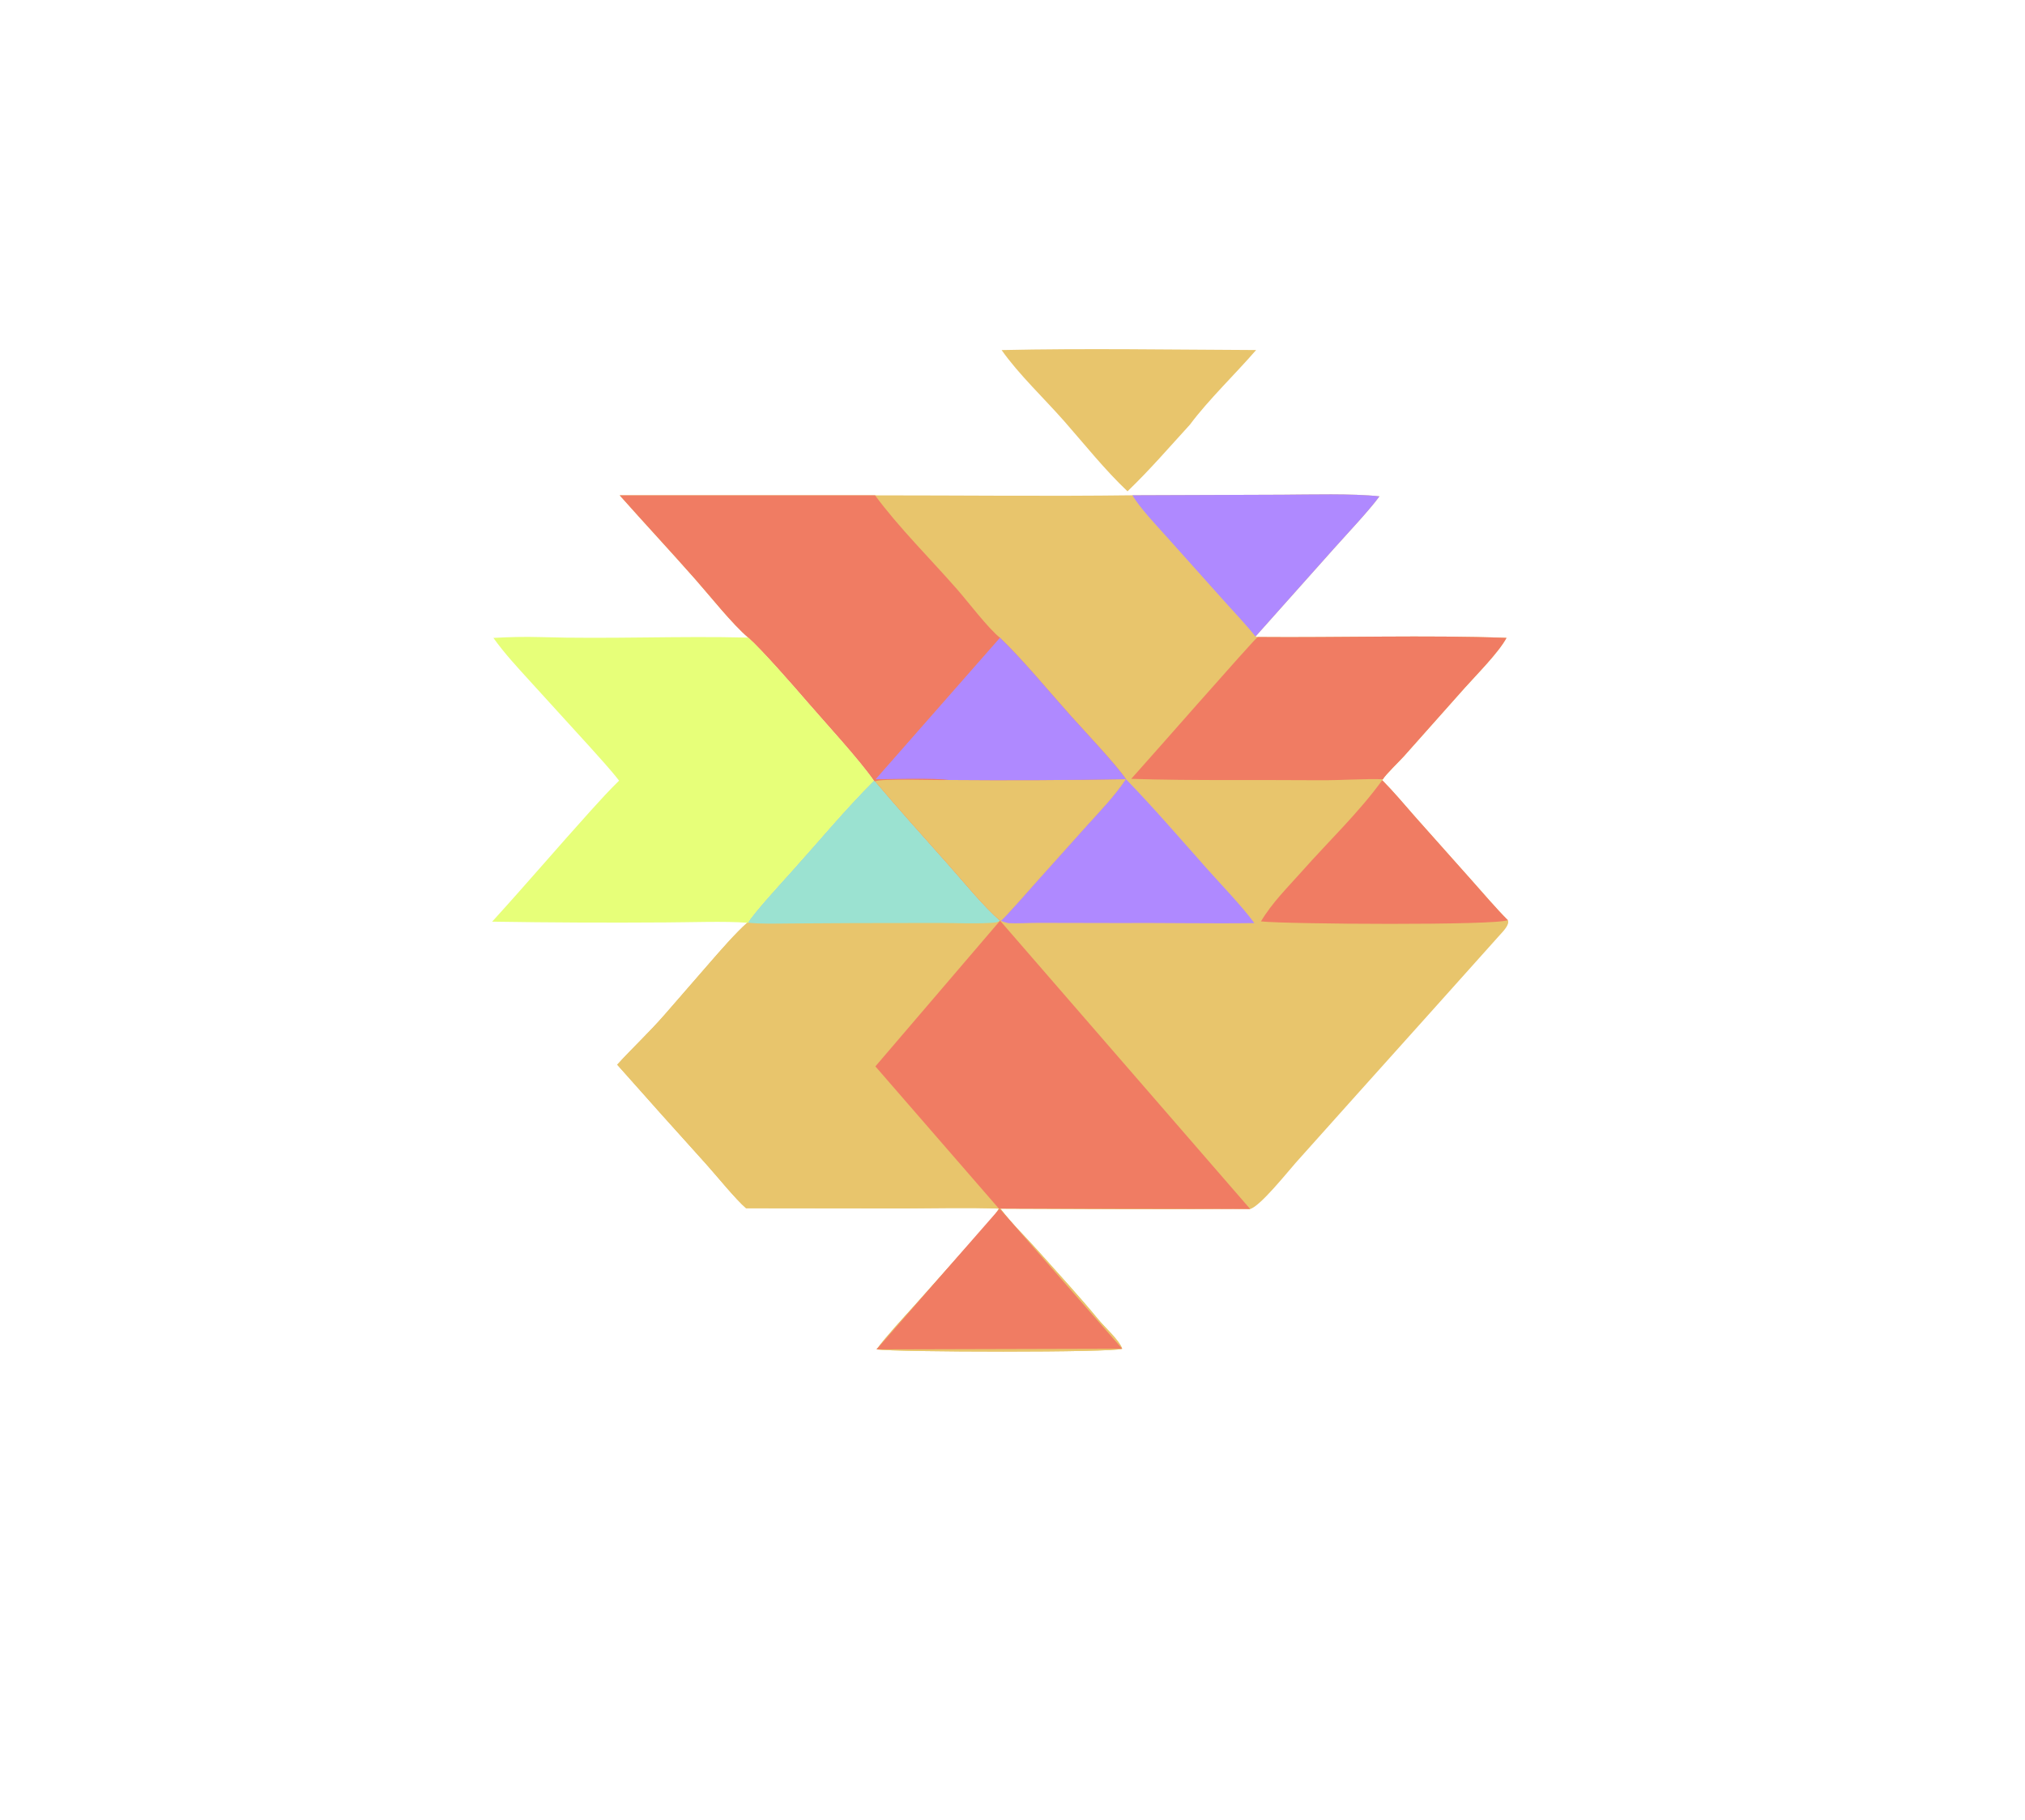
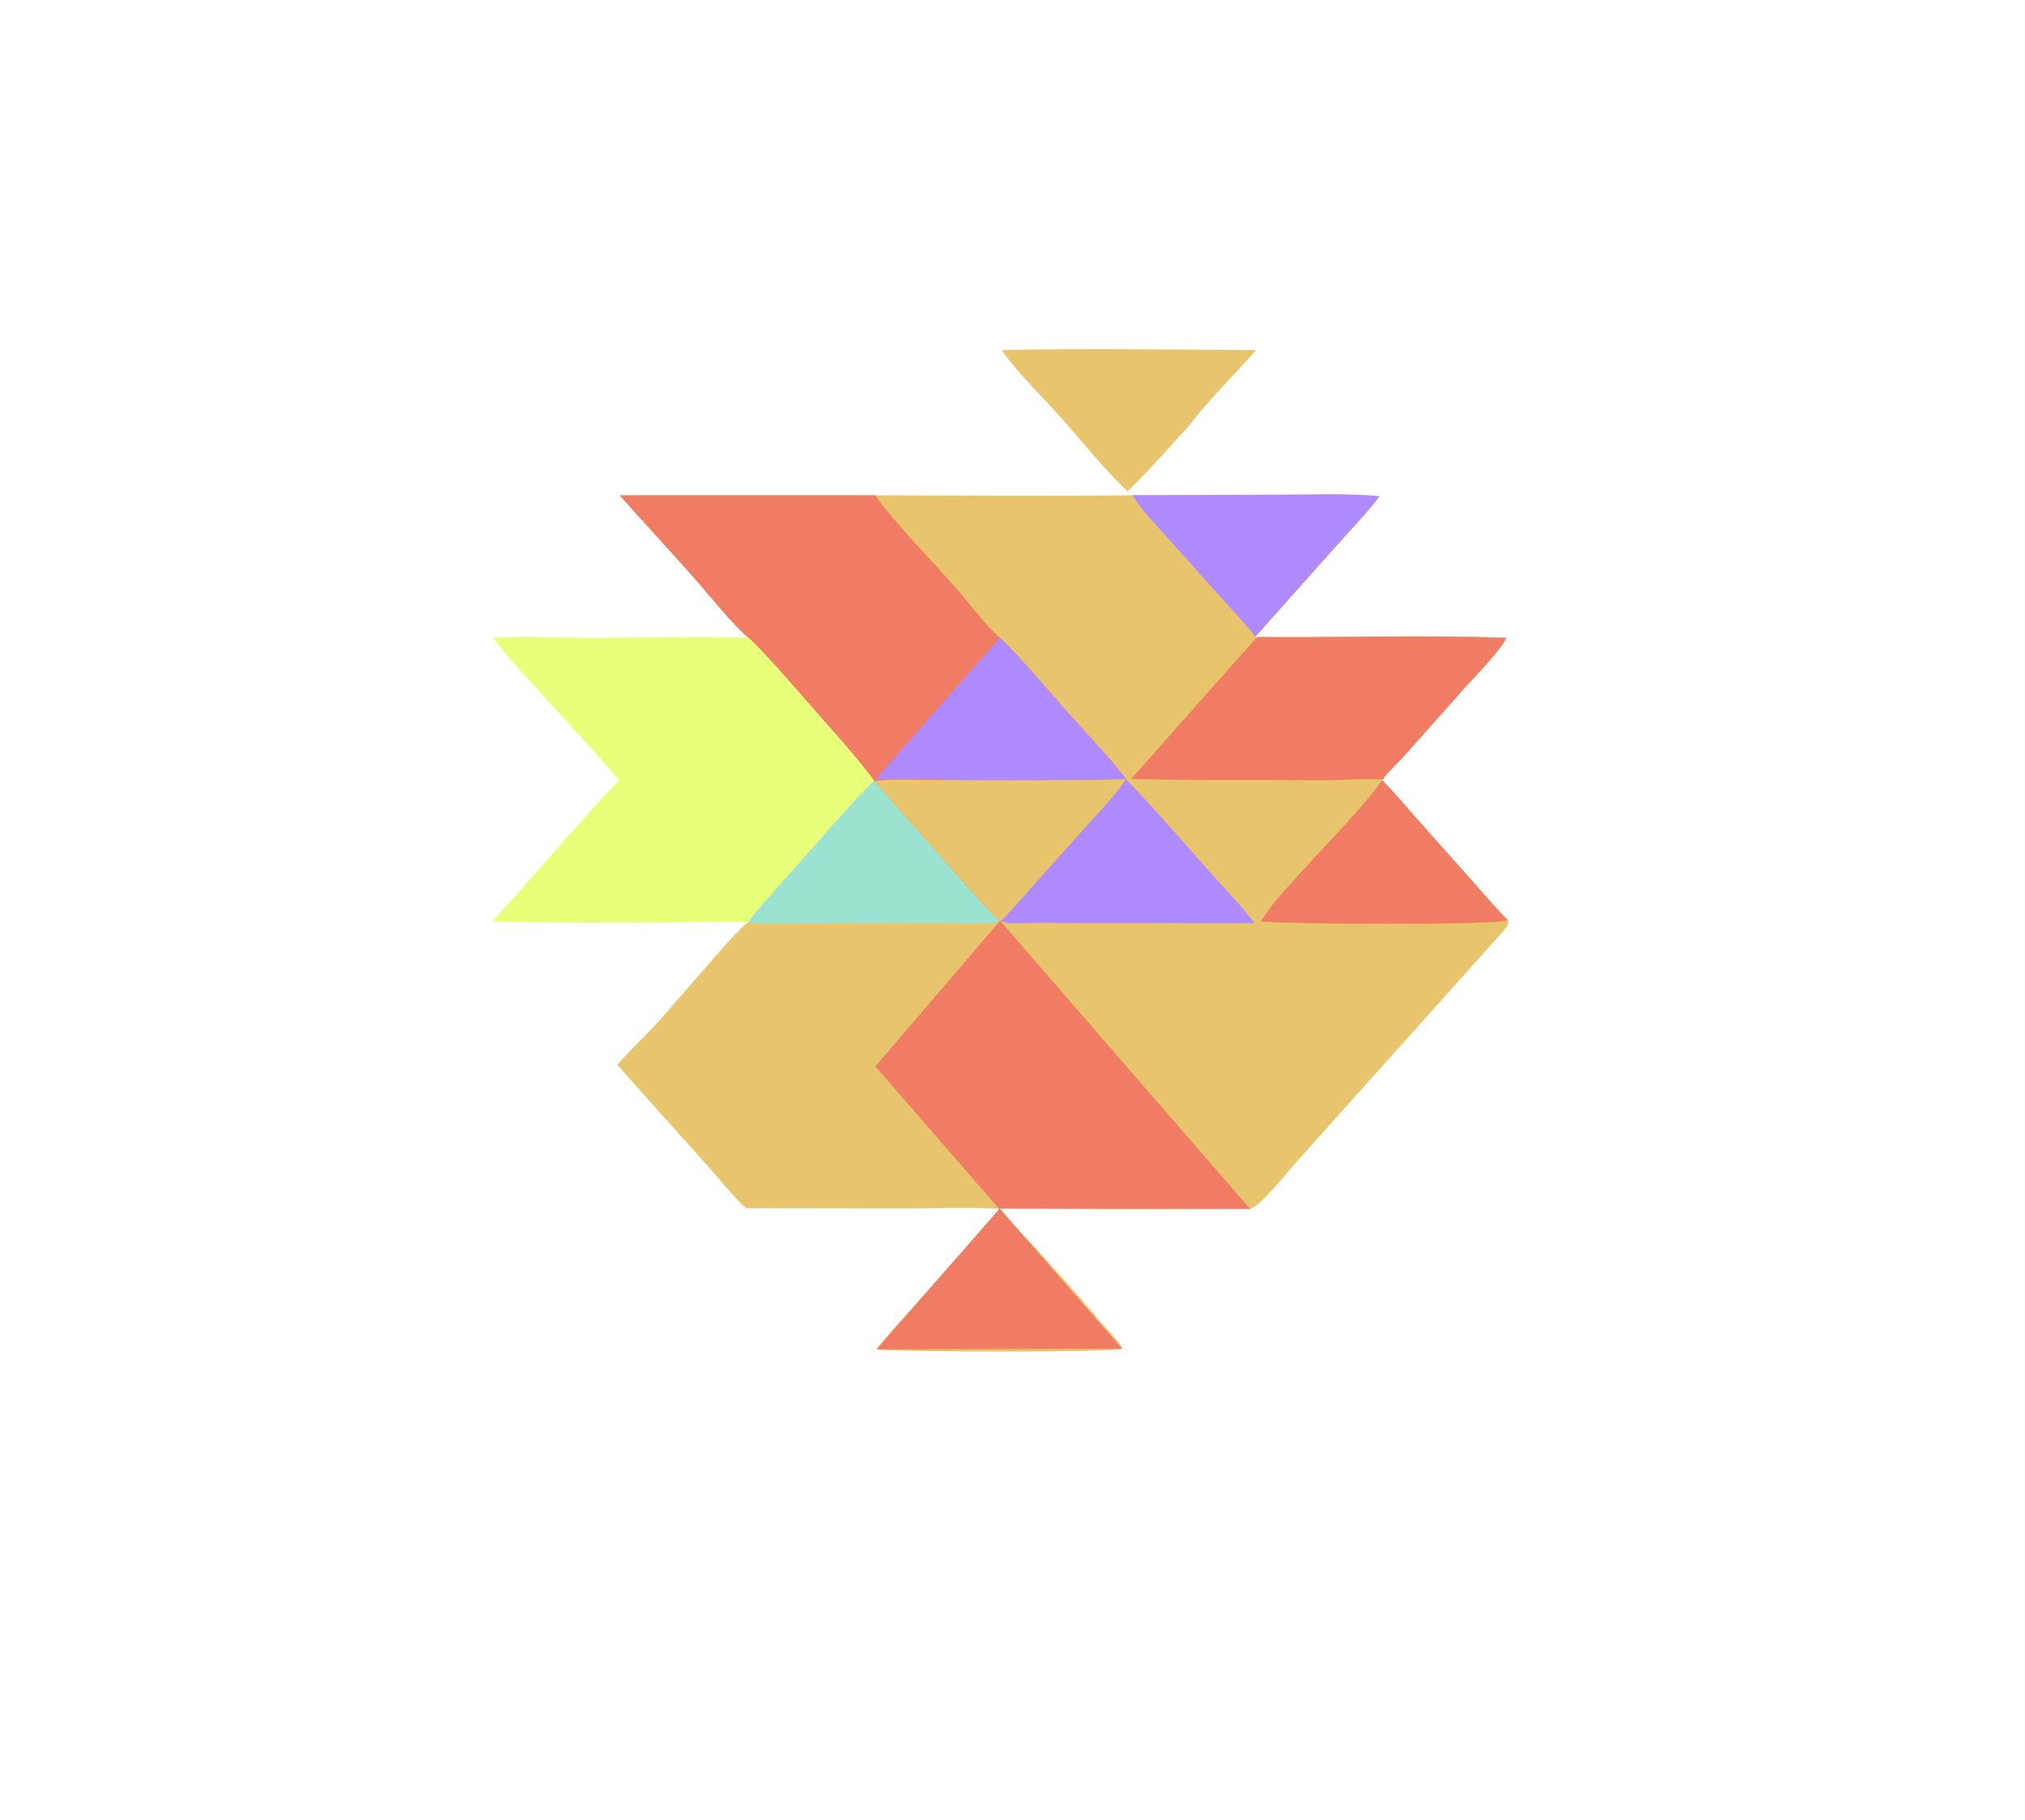
<svg xmlns="http://www.w3.org/2000/svg" width="1024" height="920" viewBox="0 0 1024 920">
  <path fill="#E8C56C" transform="scale(0.610979 0.61089)" d="M937.2 409.99L1061.15 409.534C1084.21 409.446 1119.37 408.399 1141.71 410.872C1133.58 422.152 1114.39 442.469 1104.33 453.766L1039.1 526.941L1040.98 527.317C1108.44 527.919 1180.16 525.592 1246.86 528.033C1240.42 540.084 1221.99 558.566 1212.07 569.677L1161.97 626.033C1158.55 629.836 1146.09 641.905 1144.59 645.073L1144.03 645.842C1153.66 655.578 1162.52 666.211 1171.57 676.516L1218.32 729.032C1227.81 739.657 1238.03 751.772 1247.96 761.711C1249.74 765.378 1243.88 771.162 1241.37 773.967C1202.05 817.996 1162.57 861.89 1123.16 905.841L1072.59 962.355C1065.69 970.134 1043.02 998.579 1034.71 1000.8L1020.86 1000.62C957.064 1001.24 891.86 1000.79 828.002 1000.52C838.129 1013.8 848.684 1023.64 859.704 1036.04C876.344 1054.77 893.467 1073.3 909.372 1092.63C914.463 1098.82 926.435 1109.49 928.761 1116.48C922.148 1119.79 740.987 1119.34 725.496 1117.02C734.552 1104.94 746.522 1092.25 756.685 1080.9L796.352 1036.41C804.973 1026.91 820.984 1011.07 826.699 1000.47C801.752 999.528 773.391 1000.24 748.221 1000.31L617.472 1000.16C608.911 992.837 593.026 973.206 584.66 963.891C559.911 936.508 535.301 909 510.83 881.369C523.506 867.399 536.748 855.206 549.89 840.181L587.607 796.785C596.193 786.932 608.801 772.389 618.428 763.858L619.075 763.791C622.928 756.636 647.778 729.535 654.82 721.72C677.327 696.741 699.544 669.86 723.272 646.235C710.846 628.345 682.835 598.073 668.27 581.15C657.891 569.09 630.423 537.612 619.27 527.806C605.905 516.426 587.84 493.555 575.52 479.587C554.851 456.154 533.591 433.337 512.902 410.042L724.267 410.05C794.687 410.036 866.946 410.898 937.2 409.99Z" />
-   <path fill="#E8C56C" transform="scale(0.610979 0.61089)" d="M723.272 646.235L724.317 646.802C744.065 670.091 764.658 693.048 784.982 715.859C797.343 729.732 813.985 750.291 827.72 762.132L828.442 762.297C831.021 763.29 831.788 763.539 834.472 764.16L833.28 765.643C834.887 774.657 850.907 779.388 855.703 796.542L861.133 802.957C876.245 810.929 882.832 823.293 893.88 834.707C909.236 850.57 922.18 866.453 935.622 883.887C940.671 890.434 951.566 896.791 956.795 903.715C964.615 914.744 964.878 920.062 977.877 927.109C980.127 928.329 988.888 943.474 991.637 946.009C1002.25 958.655 1028.93 981.451 1033.63 996.562C1034.07 997.954 1034.43 999.371 1034.71 1000.8L1020.86 1000.62C957.064 1001.24 891.86 1000.79 828.002 1000.52C838.129 1013.8 848.684 1023.64 859.704 1036.04C876.344 1054.77 893.467 1073.3 909.372 1092.63C914.463 1098.82 926.435 1109.49 928.761 1116.48C922.148 1119.79 740.987 1119.34 725.496 1117.02C734.552 1104.94 746.522 1092.25 756.685 1080.9L796.352 1036.41C804.973 1026.91 820.984 1011.07 826.699 1000.47C801.752 999.528 773.391 1000.24 748.221 1000.31L617.472 1000.16C608.911 992.837 593.026 973.206 584.66 963.891C559.911 936.508 535.301 909 510.83 881.369C523.506 867.399 536.748 855.206 549.89 840.181L587.607 796.785C596.193 786.932 608.801 772.389 618.428 763.858L619.075 763.791C622.928 756.636 647.778 729.535 654.82 721.72C677.327 696.741 699.544 669.86 723.272 646.235Z" />
  <path fill="#F07C63" transform="scale(0.610979 0.61089)" d="M827.72 762.132L1034.71 1000.8L826.699 1000.47L724.519 882.759Z" />
  <path fill="#F07C63" transform="scale(0.610979 0.61089)" d="M827.35 1000.5L928.761 1116.48L725.496 1117.02Z" />
  <path fill="#9BE2D1" transform="scale(0.610979 0.61089)" d="M723.272 646.235L724.317 646.802C744.065 670.091 764.658 693.048 784.982 715.859C797.343 729.732 813.985 750.291 827.72 762.132C824.383 764.18 822.058 763.735 818.131 764.068C804.939 764.706 791.127 764.074 777.83 764.036L706.565 764.144L653.96 764.458C643.804 764.523 628.854 764.984 619.075 763.791C622.928 756.636 647.778 729.535 654.82 721.72C677.327 696.741 699.544 669.86 723.272 646.235Z" />
  <path fill="#F07C63" transform="scale(0.610979 0.61089)" d="M512.902 410.042L724.267 410.05C743.911 436.745 770.255 462.787 792.275 487.97C801.183 498.158 817.965 520.282 827.642 527.926C846.58 546.068 868.861 573.207 886.759 593.152C898.132 605.826 923.185 632.282 931.926 645.016C922.088 659.618 911.253 670.617 899.534 683.614L858.331 729.574C853.297 735.191 832.108 759.479 828.442 762.297L827.72 762.132C813.985 750.291 797.343 729.732 784.982 715.859C764.658 693.048 744.065 670.091 724.317 646.802L723.272 646.235C710.846 628.345 682.835 598.073 668.27 581.15C657.891 569.09 630.423 537.612 619.27 527.806C605.905 516.426 587.84 493.555 575.52 479.587C554.851 456.154 533.591 433.337 512.902 410.042Z" />
  <path fill="#E8C56C" transform="scale(0.610979 0.61089)" d="M931.926 645.016C922.088 659.618 911.253 670.617 899.534 683.614L858.331 729.574C853.297 735.191 832.108 759.479 828.442 762.297L827.72 762.132C813.985 750.291 797.343 729.732 784.982 715.859C764.658 693.048 744.065 670.091 724.317 646.802C729.359 644.254 775.454 646.11 785.141 645.671C834.07 646.083 883.003 645.865 931.926 645.016Z" />
  <path fill="#AF89FF" transform="scale(0.610979 0.61089)" d="M724.704 645.08L827.642 527.926C846.58 546.068 868.861 573.207 886.759 593.152C898.132 605.826 923.185 632.282 931.926 645.016C883.003 645.865 834.07 646.083 785.141 645.671C773.77 643.894 737.424 644.962 724.704 645.08Z" />
  <path fill="#F07C63" transform="scale(0.610979 0.61089)" d="M1040.98 527.317C1108.44 527.919 1180.16 525.592 1246.86 528.033C1240.42 540.084 1221.99 558.566 1212.07 569.677L1161.97 626.033C1158.55 629.836 1146.09 641.905 1144.59 645.073C1129.38 644.531 1108.84 646.021 1092.56 645.884C1040.68 645.448 988.117 646.348 936.254 644.754C946.674 633.379 1038.76 528.215 1040.98 527.317Z" />
  <path fill="#AF89FF" transform="scale(0.610979 0.61089)" d="M931.926 645.016C954.895 668.723 976.851 694.232 998.813 718.966C1010.35 731.957 1028.32 750.562 1038.19 764.16C999.912 764.648 962.128 763.842 924.037 764.089L860.154 763.956C852.124 763.905 842.096 764.636 834.472 764.16C831.788 763.539 831.021 763.29 828.442 762.297C832.108 759.479 853.297 735.191 858.331 729.574L899.534 683.614C911.253 670.617 922.088 659.618 931.926 645.016Z" />
  <path fill="#F07C63" transform="scale(0.610979 0.61089)" d="M1144.03 645.842C1153.66 655.578 1162.52 666.211 1171.57 676.516L1218.32 729.032C1227.81 739.657 1238.03 751.772 1247.96 761.711C1238.05 766.184 1065.79 765.075 1043.65 762.753C1052.68 747.405 1065.93 734.415 1077.62 721.222C1099.43 696.616 1124.85 672.387 1144.03 645.842Z" />
  <path fill="#AF89FF" transform="scale(0.610979 0.61089)" d="M937.2 409.99L1061.15 409.534C1084.21 409.446 1119.37 408.399 1141.71 410.872C1133.58 422.152 1114.39 442.469 1104.33 453.766L1039.1 526.941C1032.28 518.162 1020.89 506.146 1013.21 497.569L966.157 444.987C956.913 434.631 944.167 421.396 937.2 409.99Z" />
  <path fill="#E7FF79" transform="scale(0.610979 0.61089)" d="M619.27 527.806C630.423 537.612 657.891 569.09 668.27 581.15C682.835 598.073 710.846 628.345 723.272 646.235C699.544 669.86 677.327 696.741 654.82 721.72C647.778 729.535 622.928 756.636 619.075 763.791L618.428 763.858C600.316 762.412 570.026 763.555 550.638 763.591C502.865 763.93 455.091 763.718 407.323 762.954C434.988 732.559 461.625 701.357 489.141 670.838C496.694 662.462 504.306 654.107 512.391 646.238C505.82 637.64 495.357 626.29 487.947 618.002L438.807 564.034C428.094 552.241 417.642 541.069 408.37 528.065C421.036 527.34 434.403 527.006 447.062 527.388C504.208 529.113 562.237 526.345 619.27 527.806Z" />
  <path fill="#E8C56C" transform="scale(0.610979 0.61089)" d="M828.994 289.795C897.262 288.243 971.068 289.485 1039.62 289.764C1022.88 309.19 999.924 331.195 984.92 351.445C966.955 371.099 952.642 387.894 933.19 406.723C914.469 388.995 897.967 368.217 880.909 348.779C864.564 330.154 843.043 309.826 828.994 289.795Z" />
</svg>
